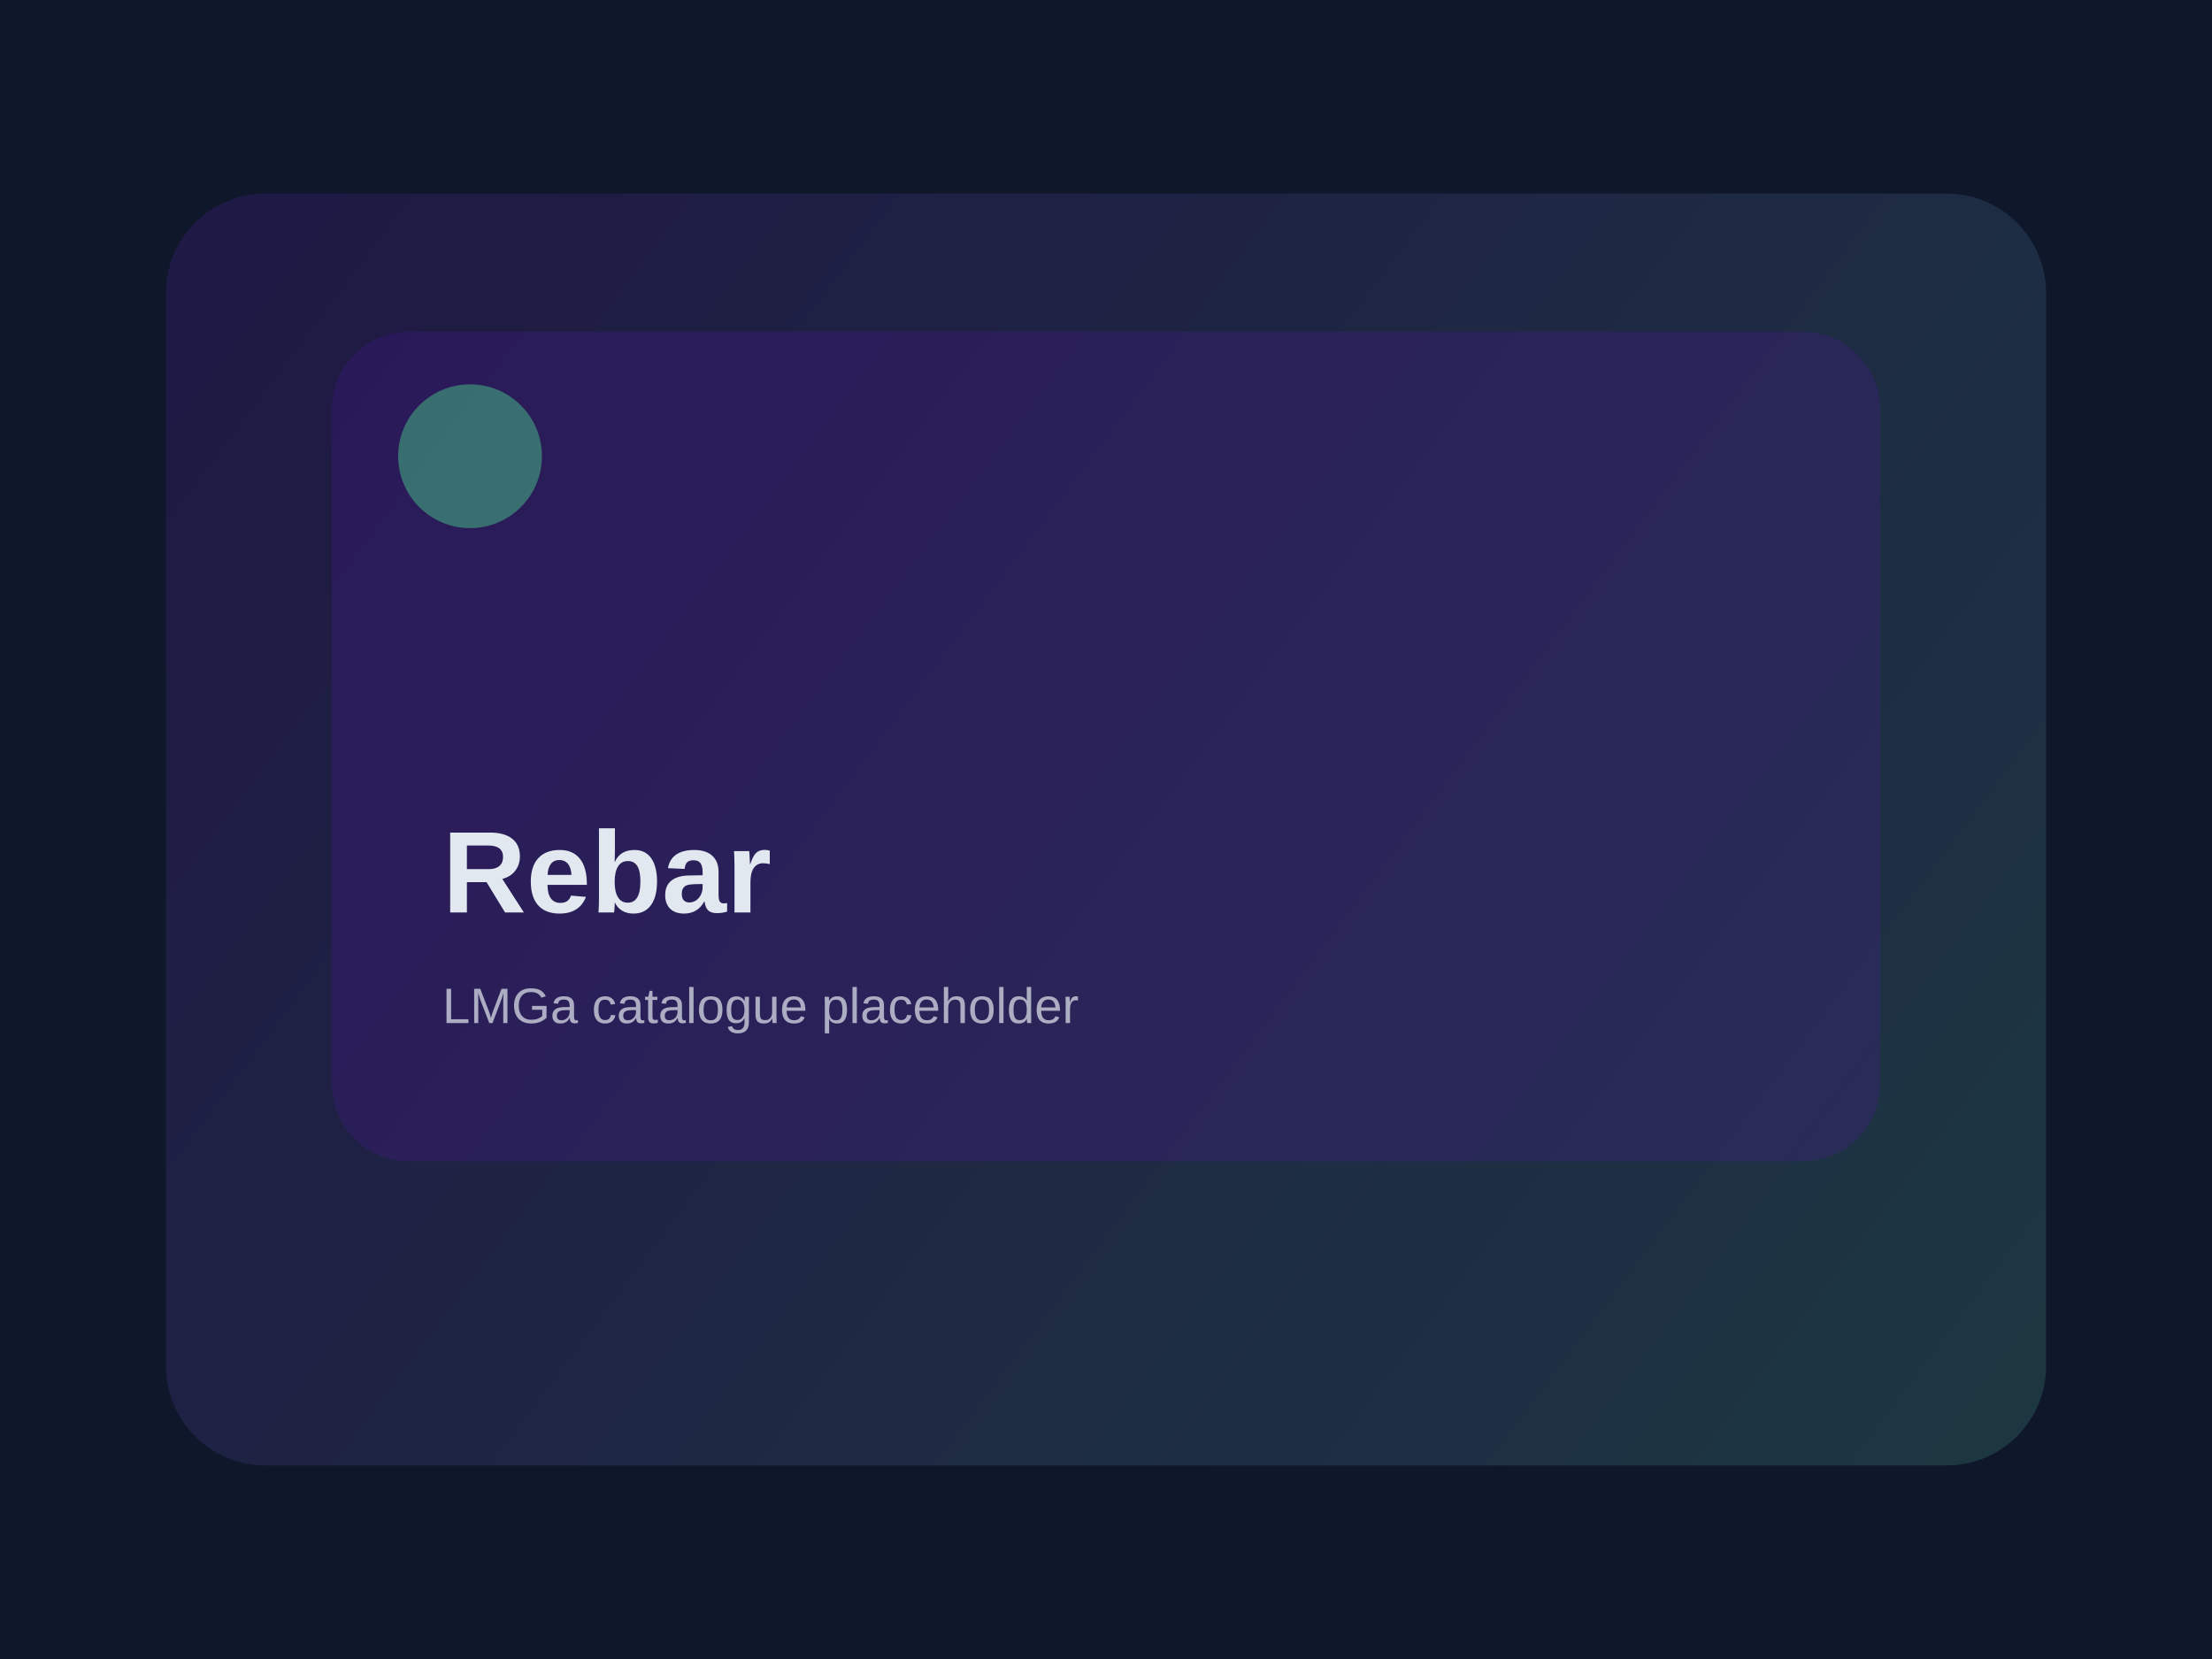
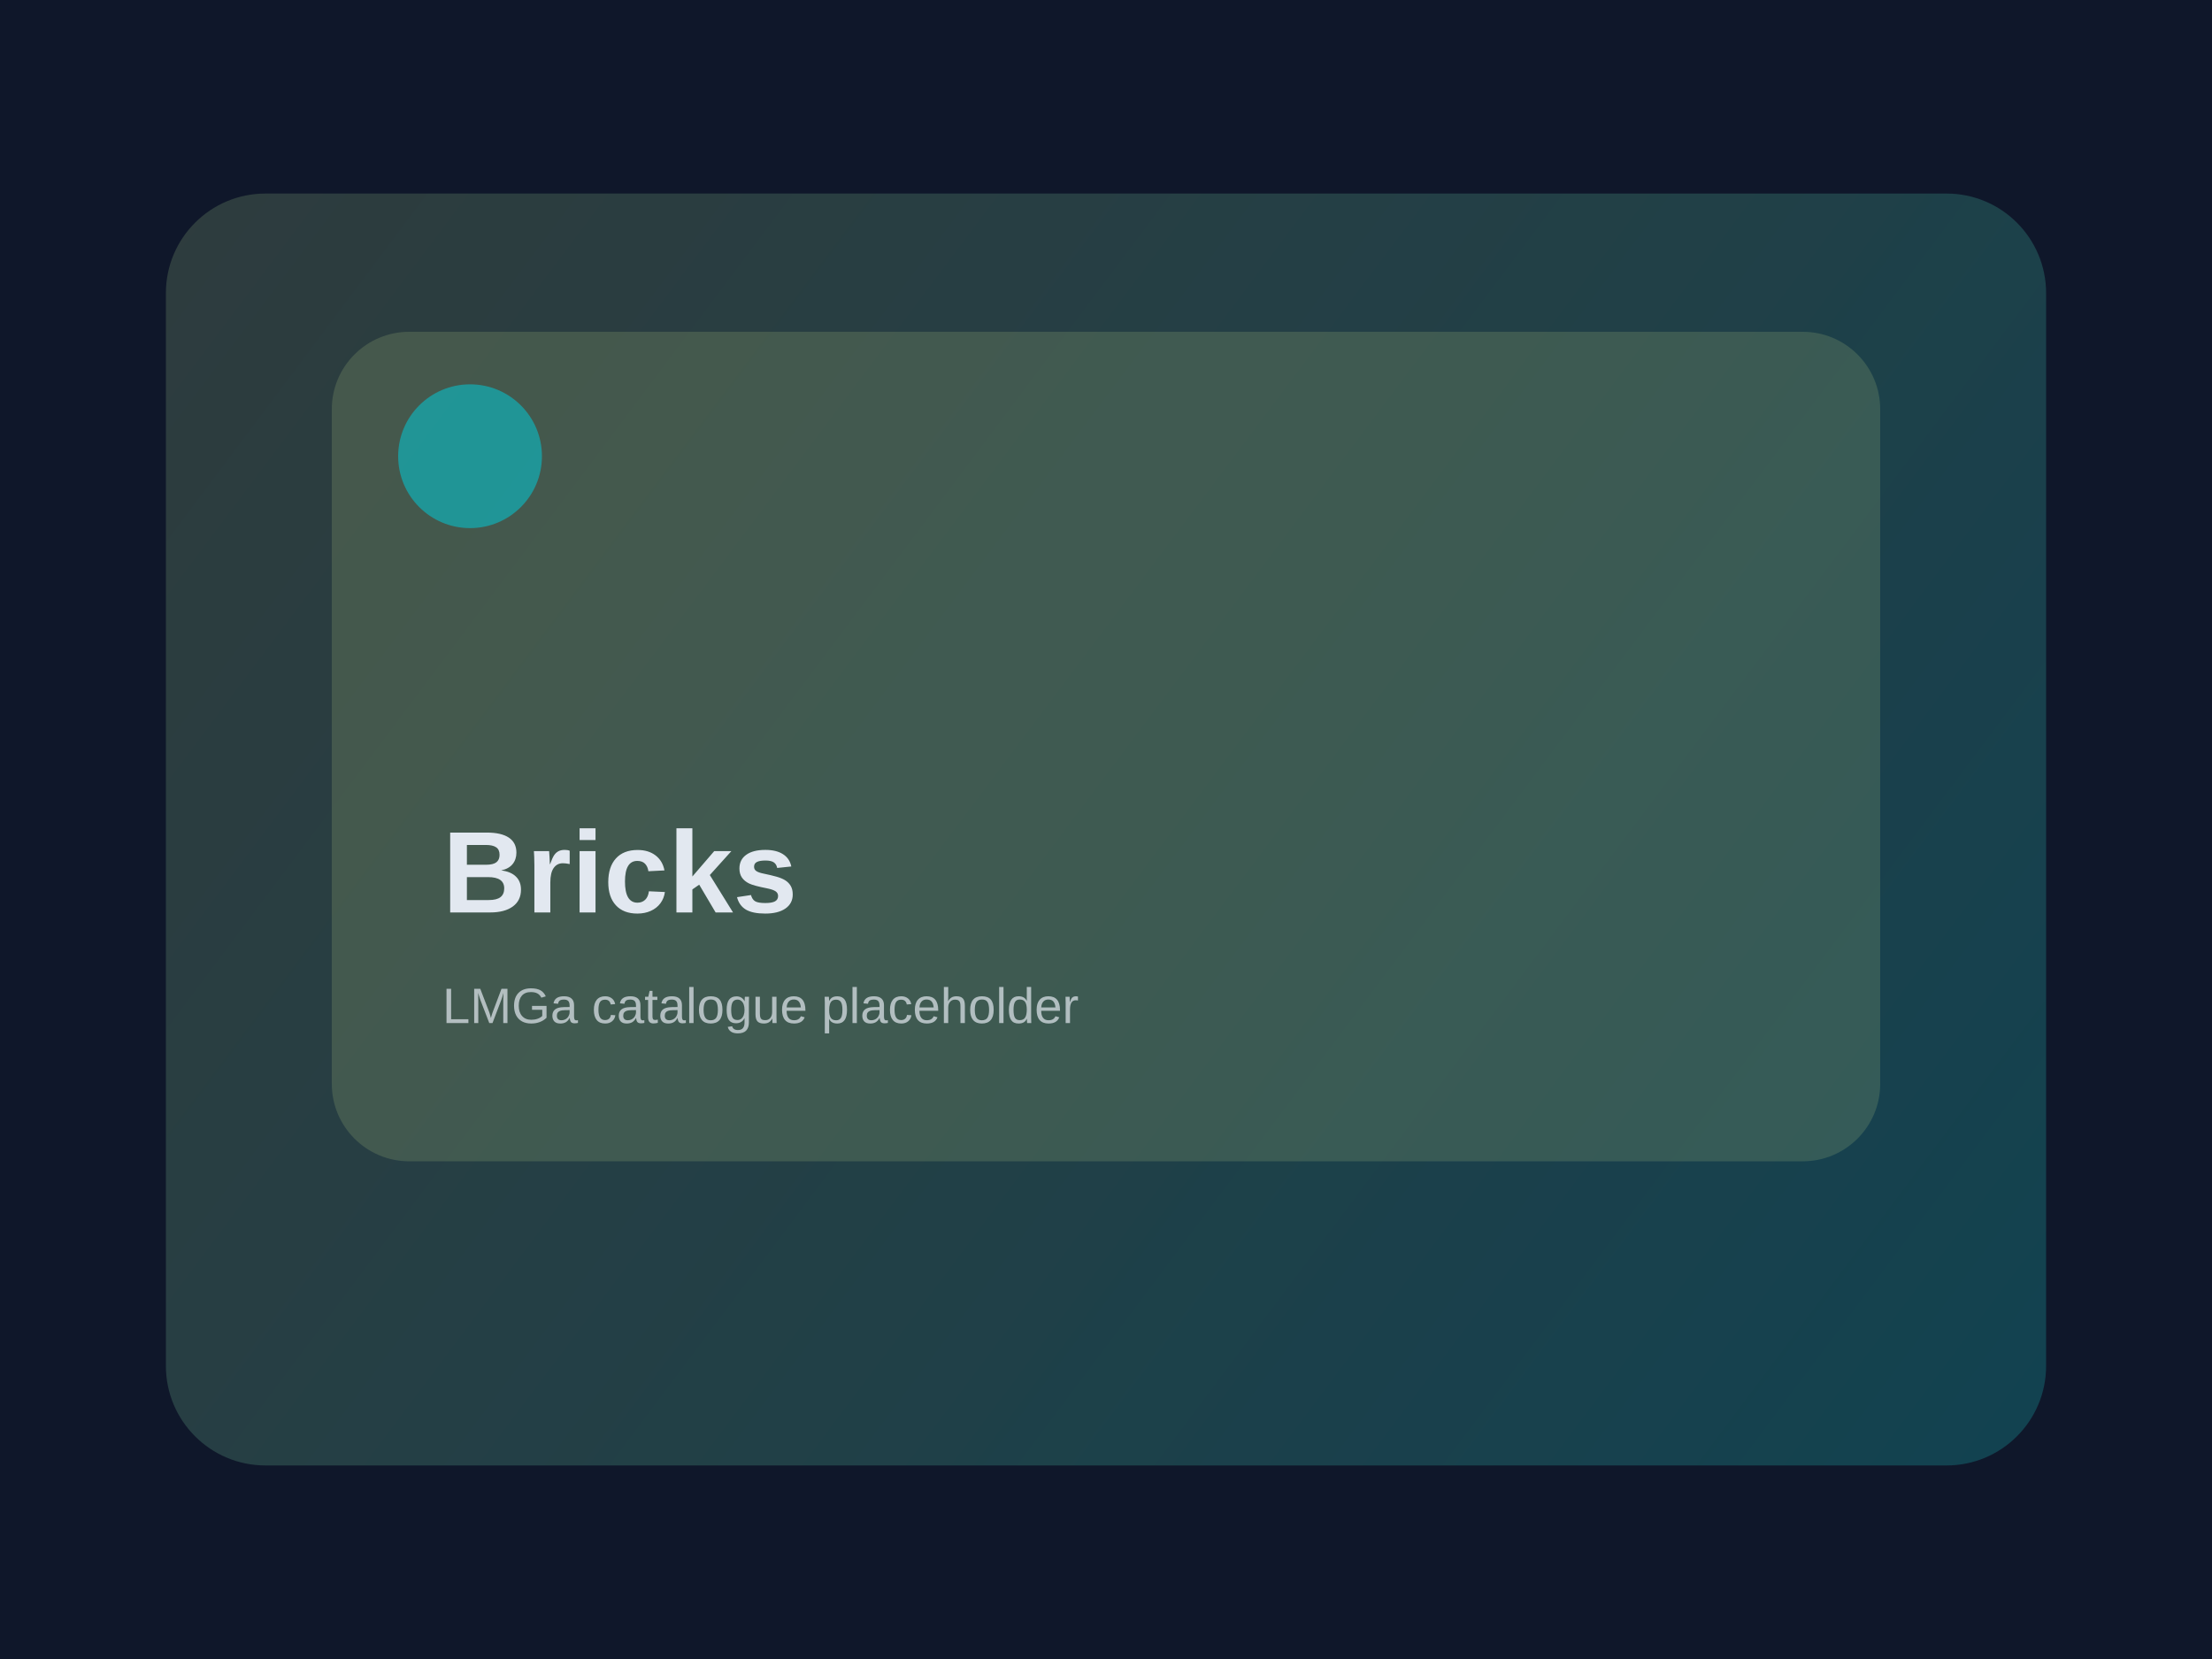
<svg xmlns="http://www.w3.org/2000/svg" width="800" height="600" viewBox="0 0 800 600" fill="none">
  <defs>
    <linearGradient id="g" x1="0" y1="0" x2="800" y2="600" gradientUnits="userSpaceOnUse">
-       <stop offset="0" stop-color="#6112b7" stop-opacity="0.55" />
-       <stop offset="1" stop-color="#42a77f" stop-opacity="0.75" />
+       <stop offset="0" stop-color="#bad486" stop-opacity="0.55" />
+       <stop offset="1" stop-color="#09bec8" stop-opacity="0.75" />
    </linearGradient>
  </defs>
  <rect width="800" height="600" fill="#0f172a" />
  <rect x="60" y="70" width="680" height="460" rx="36" fill="url(#g)" opacity="0.35" />
-   <rect x="120" y="120" width="560" height="300" rx="28" fill="#6112b7" opacity="0.18" />
-   <circle cx="170" cy="165" r="26" fill="#42a77f" opacity="0.6" />
-   <text x="160" y="330" font-family="Arial, Helvetica, sans-serif" font-size="42" font-weight="700" fill="#e2e8f0">Rebar</text>
+   <rect x="120" y="120" width="560" height="300" rx="28" fill="#bad486" opacity="0.18" />
+   <circle cx="170" cy="165" r="26" fill="#09bec8" opacity="0.6" />
+   <text x="160" y="330" font-family="Arial, Helvetica, sans-serif" font-size="42" font-weight="700" fill="#e2e8f0">Bricks</text>
  <text x="160" y="370" font-family="Arial, Helvetica, sans-serif" font-size="18" font-weight="500" fill="#e2e8f0" opacity="0.7">LMGa catalogue placeholder</text>
</svg>
